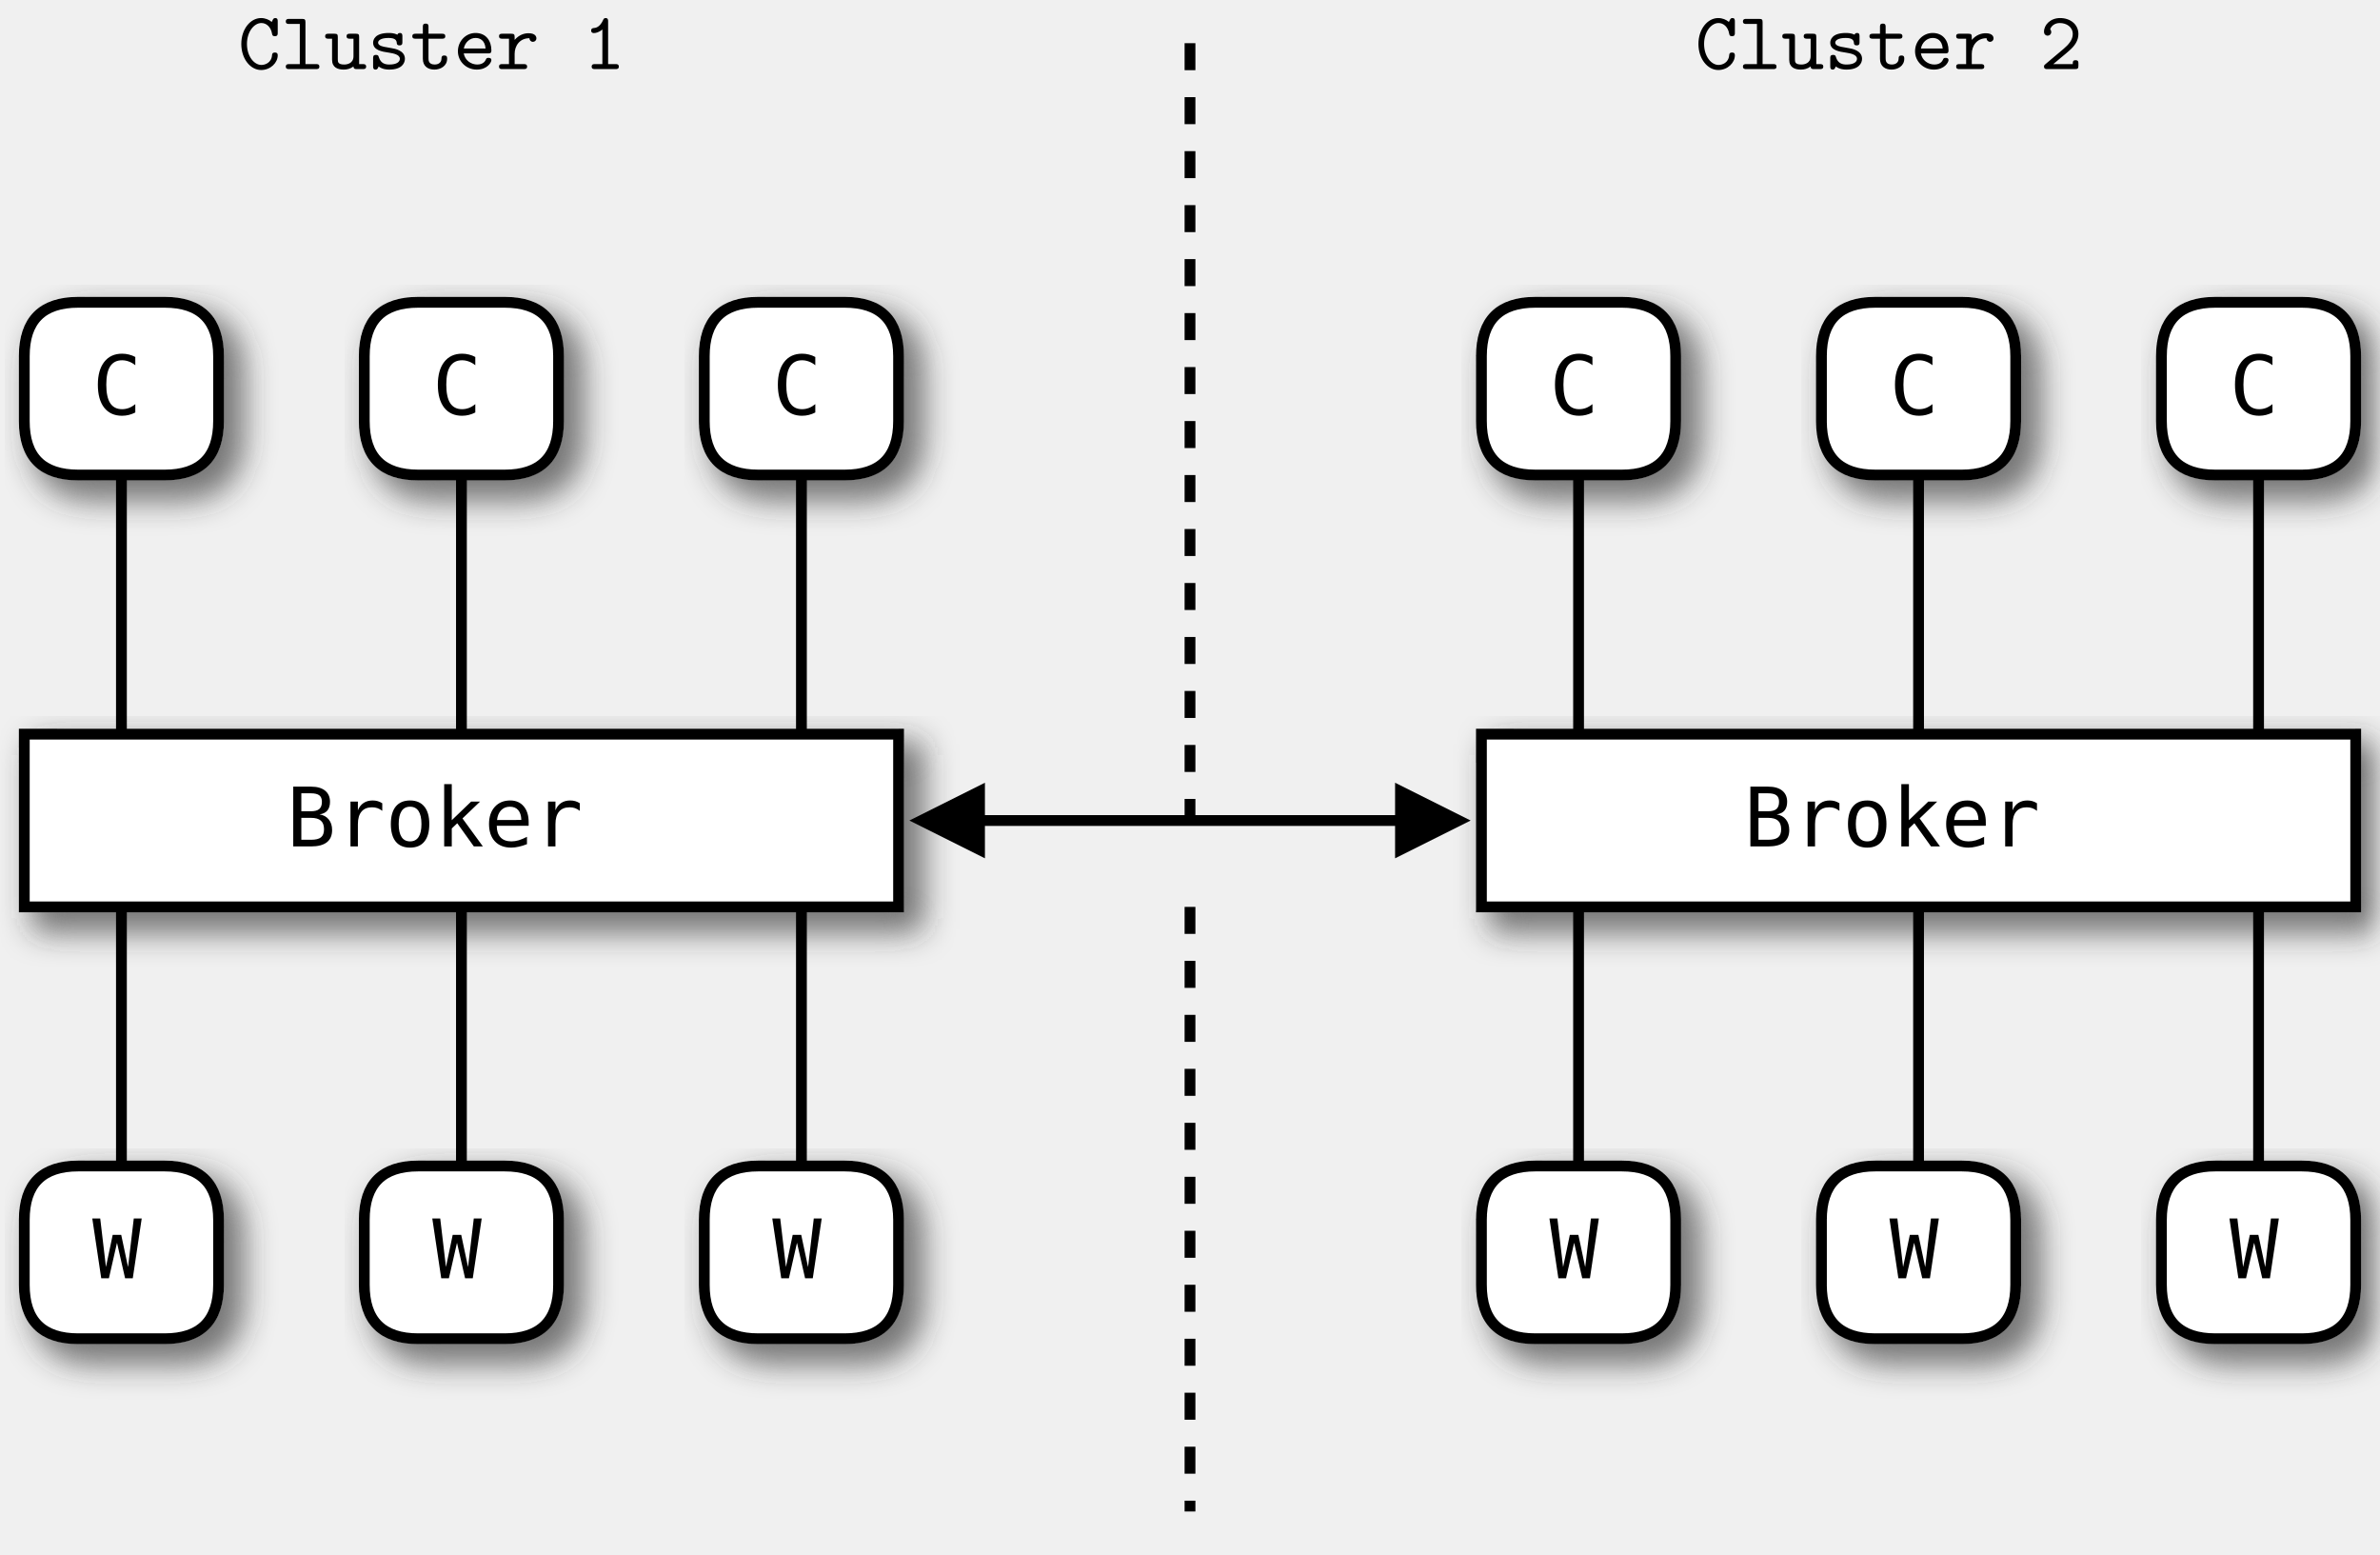
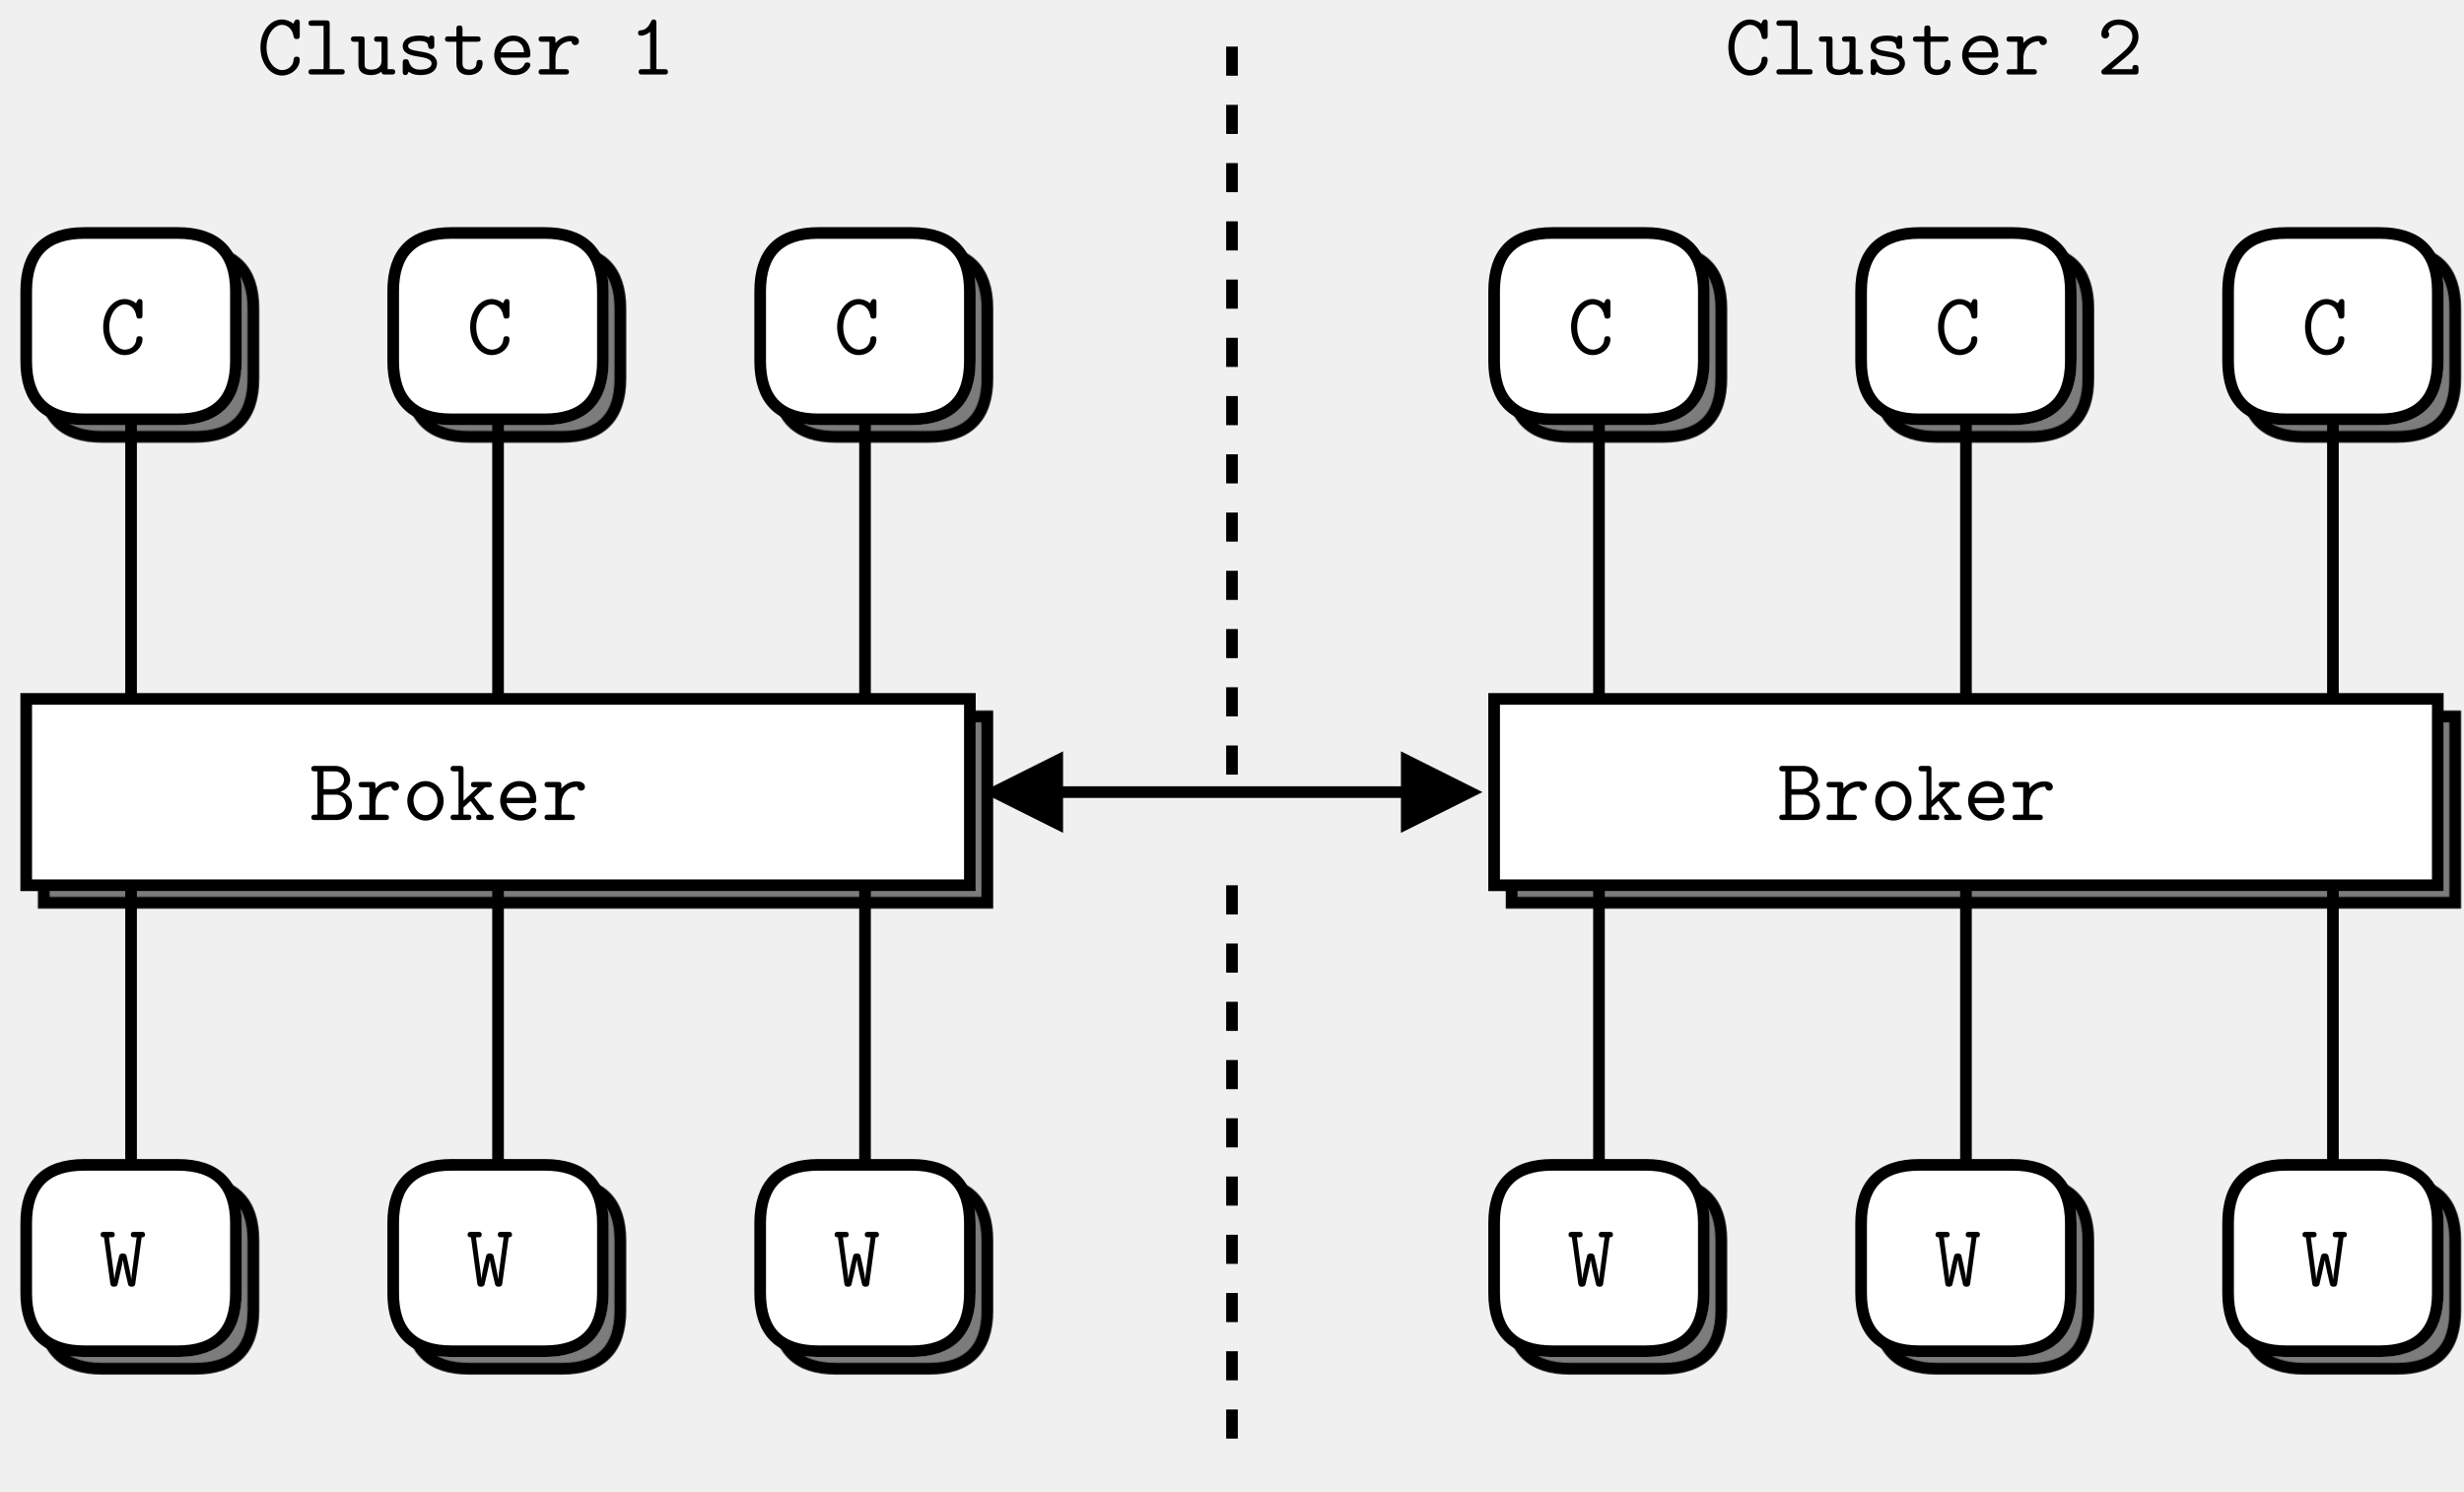
- <svg xmlns="http://www.w3.org/2000/svg" width="441px" height="288px" version="1.1">
+ <svg xmlns="http://www.w3.org/2000/svg" width="423px" height="256px" version="1.1">
  <defs>
    <filter id="dsFilter" width="150%" height="150%">
      <feOffset result="offOut" in="SourceGraphic" dx="3" dy="3" />
      <feColorMatrix result="matrixOut" in="offOut" type="matrix" values="0.2 0 0 0 0 0 0.2 0 0 0 0 0 0.2 0 0 0 0 0 1 0" />
-       <feGaussianBlur result="blurOut" in="matrixOut" stdDeviation="3" />
-       <feBlend in="SourceGraphic" in2="blurOut" mode="normal" />
+       <feBlend in="SourceGraphic" in2="matrixOut" mode="normal" />
    </filter>
    <marker id="iPointer" viewBox="0 0 10 10" refX="5" refY="5" markerUnits="strokeWidth" markerWidth="8" markerHeight="7" orient="auto">
      <path d="M 10 0 L 10 10 L 0 5 z" />
    </marker>
    <marker id="Pointer" viewBox="0 0 10 10" refX="5" refY="5" markerUnits="strokeWidth" markerWidth="8" markerHeight="7" orient="auto">
      <path d="M 0 0 L 10 5 L 0 10 z" />
    </marker>
  </defs>
  <g id="boxes" stroke="black" stroke-width="2" fill="none">
    <g id="group0">
-       <path id="path0" filter="url(#dsFilter)" fill="#fff" d="M 4.5 66 Q 4.5 56 14.5 56 L 30.5 56 Q 40.5 56 40.5 66 L 40.5 78 Q 40.5 88 30.5 88 L 14.5 88 Q 4.5 88 4.5 78 Z" />
-       <text x="17.1" y="76.8" id="text0" fill="#000" stroke="none" style="font-family:Consolas,Monaco,Anonymous Pro,Anonymous,Bitstream Sans Mono,monospace;font-size:15.2px">C</text>
+       <path id="path0" filter="url(#dsFilter)" fill="#fff" d="M 4.5 50 Q 4.5 40 14.5 40 L 30.5 40 Q 40.5 40 40.5 50 L 40.5 62 Q 40.5 72 30.5 72 L 14.5 72 Q 4.5 72 4.5 62 Z" />
+       <text x="17.1" y="60.8" id="text0" fill="#000" stroke="none" style="font-family:LMMono10,monospace;font-size:15.2px">C</text>
    </g>
    <g id="group2">
-       <path id="path2" filter="url(#dsFilter)" fill="#fff" d="M 67.5 66 Q 67.5 56 77.5 56 L 93.5 56 Q 103.5 56 103.5 66 L 103.5 78 Q 103.5 88 93.5 88 L 77.5 88 Q 67.5 88 67.5 78 Z" />
-       <text x="80.1" y="76.8" id="text2" fill="#000" stroke="none" style="font-family:Consolas,Monaco,Anonymous Pro,Anonymous,Bitstream Sans Mono,monospace;font-size:15.2px">C</text>
+       <path id="path2" filter="url(#dsFilter)" fill="#fff" d="M 67.5 50 Q 67.5 40 77.5 40 L 93.5 40 Q 103.5 40 103.5 50 L 103.5 62 Q 103.5 72 93.5 72 L 77.5 72 Q 67.5 72 67.5 62 Z" />
+       <text x="80.1" y="60.8" id="text2" fill="#000" stroke="none" style="font-family:LMMono10,monospace;font-size:15.2px">C</text>
    </g>
    <g id="group4">
-       <path id="path4" filter="url(#dsFilter)" fill="#fff" d="M 130.5 66 Q 130.5 56 140.5 56 L 156.5 56 Q 166.5 56 166.5 66 L 166.5 78 Q 166.5 88 156.5 88 L 140.5 88 Q 130.5 88 130.5 78 Z" />
-       <text x="143.1" y="76.8" id="text4" fill="#000" stroke="none" style="font-family:Consolas,Monaco,Anonymous Pro,Anonymous,Bitstream Sans Mono,monospace;font-size:15.2px">C</text>
+       <path id="path4" filter="url(#dsFilter)" fill="#fff" d="M 130.5 50 Q 130.5 40 140.5 40 L 156.5 40 Q 166.5 40 166.5 50 L 166.5 62 Q 166.5 72 156.5 72 L 140.5 72 Q 130.5 72 130.5 62 Z" />
+       <text x="143.1" y="60.8" id="text4" fill="#000" stroke="none" style="font-family:LMMono10,monospace;font-size:15.2px">C</text>
    </g>
    <g id="group6">
-       <path id="path6" filter="url(#dsFilter)" fill="#fff" d="M 274.5 66 Q 274.5 56 284.5 56 L 300.5 56 Q 310.5 56 310.5 66 L 310.5 78 Q 310.5 88 300.5 88 L 284.5 88 Q 274.5 88 274.5 78 Z" />
-       <text x="287.1" y="76.8" id="text6" fill="#000" stroke="none" style="font-family:Consolas,Monaco,Anonymous Pro,Anonymous,Bitstream Sans Mono,monospace;font-size:15.2px">C</text>
+       <path id="path6" filter="url(#dsFilter)" fill="#fff" d="M 256.5 50 Q 256.5 40 266.5 40 L 282.5 40 Q 292.5 40 292.5 50 L 292.5 62 Q 292.5 72 282.5 72 L 266.5 72 Q 256.5 72 256.5 62 Z" />
+       <text x="269.1" y="60.8" id="text6" fill="#000" stroke="none" style="font-family:LMMono10,monospace;font-size:15.2px">C</text>
    </g>
    <g id="group8">
-       <path id="path8" filter="url(#dsFilter)" fill="#fff" d="M 337.5 66 Q 337.5 56 347.5 56 L 363.5 56 Q 373.5 56 373.5 66 L 373.5 78 Q 373.5 88 363.5 88 L 347.5 88 Q 337.5 88 337.5 78 Z" />
-       <text x="350.1" y="76.8" id="text8" fill="#000" stroke="none" style="font-family:Consolas,Monaco,Anonymous Pro,Anonymous,Bitstream Sans Mono,monospace;font-size:15.2px">C</text>
+       <path id="path8" filter="url(#dsFilter)" fill="#fff" d="M 319.5 50 Q 319.5 40 329.5 40 L 345.5 40 Q 355.5 40 355.5 50 L 355.5 62 Q 355.5 72 345.5 72 L 329.5 72 Q 319.5 72 319.5 62 Z" />
+       <text x="332.1" y="60.8" id="text8" fill="#000" stroke="none" style="font-family:LMMono10,monospace;font-size:15.2px">C</text>
    </g>
    <g id="group10">
-       <path id="path10" filter="url(#dsFilter)" fill="#fff" d="M 400.5 66 Q 400.5 56 410.5 56 L 426.5 56 Q 436.5 56 436.5 66 L 436.5 78 Q 436.5 88 426.5 88 L 410.5 88 Q 400.5 88 400.5 78 Z" />
-       <text x="413.1" y="76.8" id="text10" fill="#000" stroke="none" style="font-family:Consolas,Monaco,Anonymous Pro,Anonymous,Bitstream Sans Mono,monospace;font-size:15.2px">C</text>
+       <path id="path10" filter="url(#dsFilter)" fill="#fff" d="M 382.5 50 Q 382.5 40 392.5 40 L 408.5 40 Q 418.5 40 418.5 50 L 418.5 62 Q 418.5 72 408.5 72 L 392.5 72 Q 382.5 72 382.5 62 Z" />
+       <text x="395.1" y="60.8" id="text10" fill="#000" stroke="none" style="font-family:LMMono10,monospace;font-size:15.2px">C</text>
    </g>
    <g id="group30">
-       <path id="path30" filter="url(#dsFilter)" fill="#fff" d="M 4.5 136 L 166.5 136 L 166.5 168 L 4.5 168 Z" />
-       <text x="53.1" y="156.8" id="text30" fill="#000" stroke="none" style="font-family:Consolas,Monaco,Anonymous Pro,Anonymous,Bitstream Sans Mono,monospace;font-size:15.2px">Broker </text>
+       <path id="path30" filter="url(#dsFilter)" fill="#fff" d="M 4.5 120 L 166.5 120 L 166.5 152 L 4.5 152 Z" />
+       <text x="53.1" y="140.8" id="text30" fill="#000" stroke="none" style="font-family:LMMono10,monospace;font-size:15.2px">Broker </text>
    </g>
    <g id="group35">
-       <path id="path35" filter="url(#dsFilter)" fill="#fff" d="M 274.5 136 L 436.5 136 L 436.5 168 L 274.5 168 Z" />
-       <text x="323.1" y="156.8" id="text35" fill="#000" stroke="none" style="font-family:Consolas,Monaco,Anonymous Pro,Anonymous,Bitstream Sans Mono,monospace;font-size:15.2px">Broker </text>
+       <path id="path35" filter="url(#dsFilter)" fill="#fff" d="M 256.5 120 L 418.5 120 L 418.5 152 L 256.5 152 Z" />
+       <text x="305.1" y="140.8" id="text35" fill="#000" stroke="none" style="font-family:LMMono10,monospace;font-size:15.2px">Broker </text>
    </g>
    <g id="group50">
-       <path id="path50" filter="url(#dsFilter)" fill="#fff" d="M 4.5 226 Q 4.5 216 14.5 216 L 30.5 216 Q 40.5 216 40.5 226 L 40.5 238 Q 40.5 248 30.5 248 L 14.5 248 Q 4.5 248 4.5 238 Z" />
-       <text x="17.1" y="236.8" id="text50" fill="#000" stroke="none" style="font-family:Consolas,Monaco,Anonymous Pro,Anonymous,Bitstream Sans Mono,monospace;font-size:15.2px">W</text>
+       <path id="path50" filter="url(#dsFilter)" fill="#fff" d="M 4.5 210 Q 4.5 200 14.5 200 L 30.5 200 Q 40.5 200 40.5 210 L 40.5 222 Q 40.5 232 30.5 232 L 14.5 232 Q 4.5 232 4.5 222 Z" />
+       <text x="17.1" y="220.8" id="text50" fill="#000" stroke="none" style="font-family:LMMono10,monospace;font-size:15.2px">W</text>
    </g>
    <g id="group53">
-       <path id="path53" filter="url(#dsFilter)" fill="#fff" d="M 67.5 226 Q 67.5 216 77.5 216 L 93.5 216 Q 103.5 216 103.5 226 L 103.5 238 Q 103.5 248 93.5 248 L 77.5 248 Q 67.5 248 67.5 238 Z" />
-       <text x="80.1" y="236.8" id="text53" fill="#000" stroke="none" style="font-family:Consolas,Monaco,Anonymous Pro,Anonymous,Bitstream Sans Mono,monospace;font-size:15.2px">W</text>
+       <path id="path53" filter="url(#dsFilter)" fill="#fff" d="M 67.5 210 Q 67.5 200 77.5 200 L 93.5 200 Q 103.5 200 103.5 210 L 103.5 222 Q 103.5 232 93.5 232 L 77.5 232 Q 67.5 232 67.5 222 Z" />
+       <text x="80.1" y="220.8" id="text53" fill="#000" stroke="none" style="font-family:LMMono10,monospace;font-size:15.2px">W</text>
    </g>
    <g id="group56">
-       <path id="path56" filter="url(#dsFilter)" fill="#fff" d="M 130.5 226 Q 130.5 216 140.5 216 L 156.5 216 Q 166.5 216 166.5 226 L 166.5 238 Q 166.5 248 156.5 248 L 140.5 248 Q 130.5 248 130.5 238 Z" />
-       <text x="143.1" y="236.8" id="text56" fill="#000" stroke="none" style="font-family:Consolas,Monaco,Anonymous Pro,Anonymous,Bitstream Sans Mono,monospace;font-size:15.2px">W</text>
+       <path id="path56" filter="url(#dsFilter)" fill="#fff" d="M 130.5 210 Q 130.5 200 140.5 200 L 156.5 200 Q 166.5 200 166.5 210 L 166.5 222 Q 166.5 232 156.5 232 L 140.5 232 Q 130.5 232 130.5 222 Z" />
+       <text x="143.1" y="220.8" id="text56" fill="#000" stroke="none" style="font-family:LMMono10,monospace;font-size:15.2px">W</text>
    </g>
    <g id="group59">
-       <path id="path59" filter="url(#dsFilter)" fill="#fff" d="M 274.5 226 Q 274.5 216 284.5 216 L 300.5 216 Q 310.5 216 310.5 226 L 310.5 238 Q 310.5 248 300.5 248 L 284.5 248 Q 274.5 248 274.5 238 Z" />
-       <text x="287.1" y="236.8" id="text59" fill="#000" stroke="none" style="font-family:Consolas,Monaco,Anonymous Pro,Anonymous,Bitstream Sans Mono,monospace;font-size:15.2px">W</text>
+       <path id="path59" filter="url(#dsFilter)" fill="#fff" d="M 256.5 210 Q 256.5 200 266.5 200 L 282.5 200 Q 292.5 200 292.5 210 L 292.5 222 Q 292.5 232 282.5 232 L 266.5 232 Q 256.5 232 256.5 222 Z" />
+       <text x="269.1" y="220.8" id="text59" fill="#000" stroke="none" style="font-family:LMMono10,monospace;font-size:15.2px">W</text>
    </g>
    <g id="group62">
-       <path id="path62" filter="url(#dsFilter)" fill="#fff" d="M 337.5 226 Q 337.5 216 347.5 216 L 363.5 216 Q 373.5 216 373.5 226 L 373.5 238 Q 373.5 248 363.5 248 L 347.5 248 Q 337.5 248 337.5 238 Z" />
-       <text x="350.1" y="236.8" id="text62" fill="#000" stroke="none" style="font-family:Consolas,Monaco,Anonymous Pro,Anonymous,Bitstream Sans Mono,monospace;font-size:15.2px">W</text>
+       <path id="path62" filter="url(#dsFilter)" fill="#fff" d="M 319.5 210 Q 319.5 200 329.5 200 L 345.5 200 Q 355.5 200 355.5 210 L 355.5 222 Q 355.5 232 345.5 232 L 329.5 232 Q 319.5 232 319.5 222 Z" />
+       <text x="332.1" y="220.8" id="text62" fill="#000" stroke="none" style="font-family:LMMono10,monospace;font-size:15.2px">W</text>
    </g>
    <g id="group65">
-       <path id="path65" filter="url(#dsFilter)" fill="#fff" d="M 400.5 226 Q 400.5 216 410.5 216 L 426.5 216 Q 436.5 216 436.5 226 L 436.5 238 Q 436.5 248 426.5 248 L 410.5 248 Q 400.5 248 400.5 238 Z" />
-       <text x="413.1" y="236.8" id="text65" fill="#000" stroke="none" style="font-family:Consolas,Monaco,Anonymous Pro,Anonymous,Bitstream Sans Mono,monospace;font-size:15.2px">W</text>
+       <path id="path65" filter="url(#dsFilter)" fill="#fff" d="M 382.5 210 Q 382.5 200 392.5 200 L 408.5 200 Q 418.5 200 418.5 210 L 418.5 222 Q 418.5 232 408.5 232 L 392.5 232 Q 382.5 232 382.5 222 Z" />
+       <text x="395.1" y="220.8" id="text65" fill="#000" stroke="none" style="font-family:LMMono10,monospace;font-size:15.2px">W</text>
    </g>
  </g>
  <g id="lines" stroke="black" stroke-width="2" fill="none">
-     <g id="group121">
-       <path id="path121" d="M 22.5 88 L 22.5 136 " />
+     <g id="group116">
+       <path id="path116" d="M 22.5 72 L 22.5 120 " />
    </g>
-     <g id="group127">
-       <path id="path127" d="M 22.5 168 L 22.5 216 " />
+     <g id="group122">
+       <path id="path122" d="M 22.5 152 L 22.5 200 " />
    </g>
-     <g id="group249">
-       <path id="path249" d="M 85.5 88 L 85.5 136 " />
+     <g id="group230">
+       <path id="path230" d="M 85.5 72 L 85.5 120 " />
    </g>
-     <g id="group255">
-       <path id="path255" d="M 85.5 168 L 85.5 216 " />
+     <g id="group236">
+       <path id="path236" d="M 85.5 152 L 85.5 200 " />
    </g>
-     <g id="group377">
-       <path id="path377" d="M 148.5 88 L 148.5 136 " />
+     <g id="group344">
+       <path id="path344" d="M 148.5 72 L 148.5 120 " />
    </g>
-     <g id="group383">
-       <path id="path383" d="M 148.5 168 L 148.5 216 " />
+     <g id="group350">
+       <path id="path350" d="M 148.5 152 L 148.5 200 " />
    </g>
-     <g id="group437">
-       <path id="path437" marker-start="url(#iPointer)" marker-end="url(#Pointer)" d="M 175.5 152 L 265.5 152 " />
+     <g id="group398">
+       <path id="path398" marker-start="url(#iPointer)" marker-end="url(#Pointer)" d="M 175.5 136 L 247.5 136 " />
    </g>
-     <g id="group518">
-       <path id="path518" stroke-dasharray="5 5" d="M 220.5 8 L 220.5 152 " />
+     <g id="group454">
+       <path id="path454" stroke-dasharray="5 5" d="M 211.5 8 L 211.5 136 " />
    </g>
-     <g id="group528">
-       <path id="path528" stroke-dasharray="5 5" d="M 220.5 168 L 220.5 280 " />
+     <g id="group463">
+       <path id="path463" stroke-dasharray="5 5" d="M 211.5 152 L 211.5 248 " />
    </g>
-     <g id="group667">
-       <path id="path667" d="M 292.5 88 L 292.5 136 " />
+     <g id="group570">
+       <path id="path570" d="M 274.5 72 L 274.5 120 " />
    </g>
-     <g id="group673">
-       <path id="path673" d="M 292.5 168 L 292.5 216 " />
+     <g id="group576">
+       <path id="path576" d="M 274.5 152 L 274.5 200 " />
    </g>
-     <g id="group795">
-       <path id="path795" d="M 355.5 88 L 355.5 136 " />
+     <g id="group684">
+       <path id="path684" d="M 337.5 72 L 337.5 120 " />
    </g>
-     <g id="group801">
-       <path id="path801" d="M 355.5 168 L 355.5 216 " />
+     <g id="group690">
+       <path id="path690" d="M 337.5 152 L 337.5 200 " />
    </g>
-     <g id="group923">
-       <path id="path923" d="M 418.5 88 L 418.5 136 " />
+     <g id="group798">
+       <path id="path798" d="M 400.5 72 L 400.5 120 " />
    </g>
-     <g id="group929">
-       <path id="path929" d="M 418.5 168 L 418.5 216 " />
+     <g id="group804">
+       <path id="path804" d="M 400.5 152 L 400.5 200 " />
    </g>
  </g>
  <g id="text" fill="black" style="font-family:LMMono10,monospace;font-size:15.2px">
    <text x="44.1" y="12.8" id="text0" fill="#000">Cluster 1 </text>
-     <text x="314.1" y="12.8" id="text1" fill="#000">Cluster 2</text>
+     <text x="296.1" y="12.8" id="text1" fill="#000">Cluster 2</text>
  </g>
</svg>
